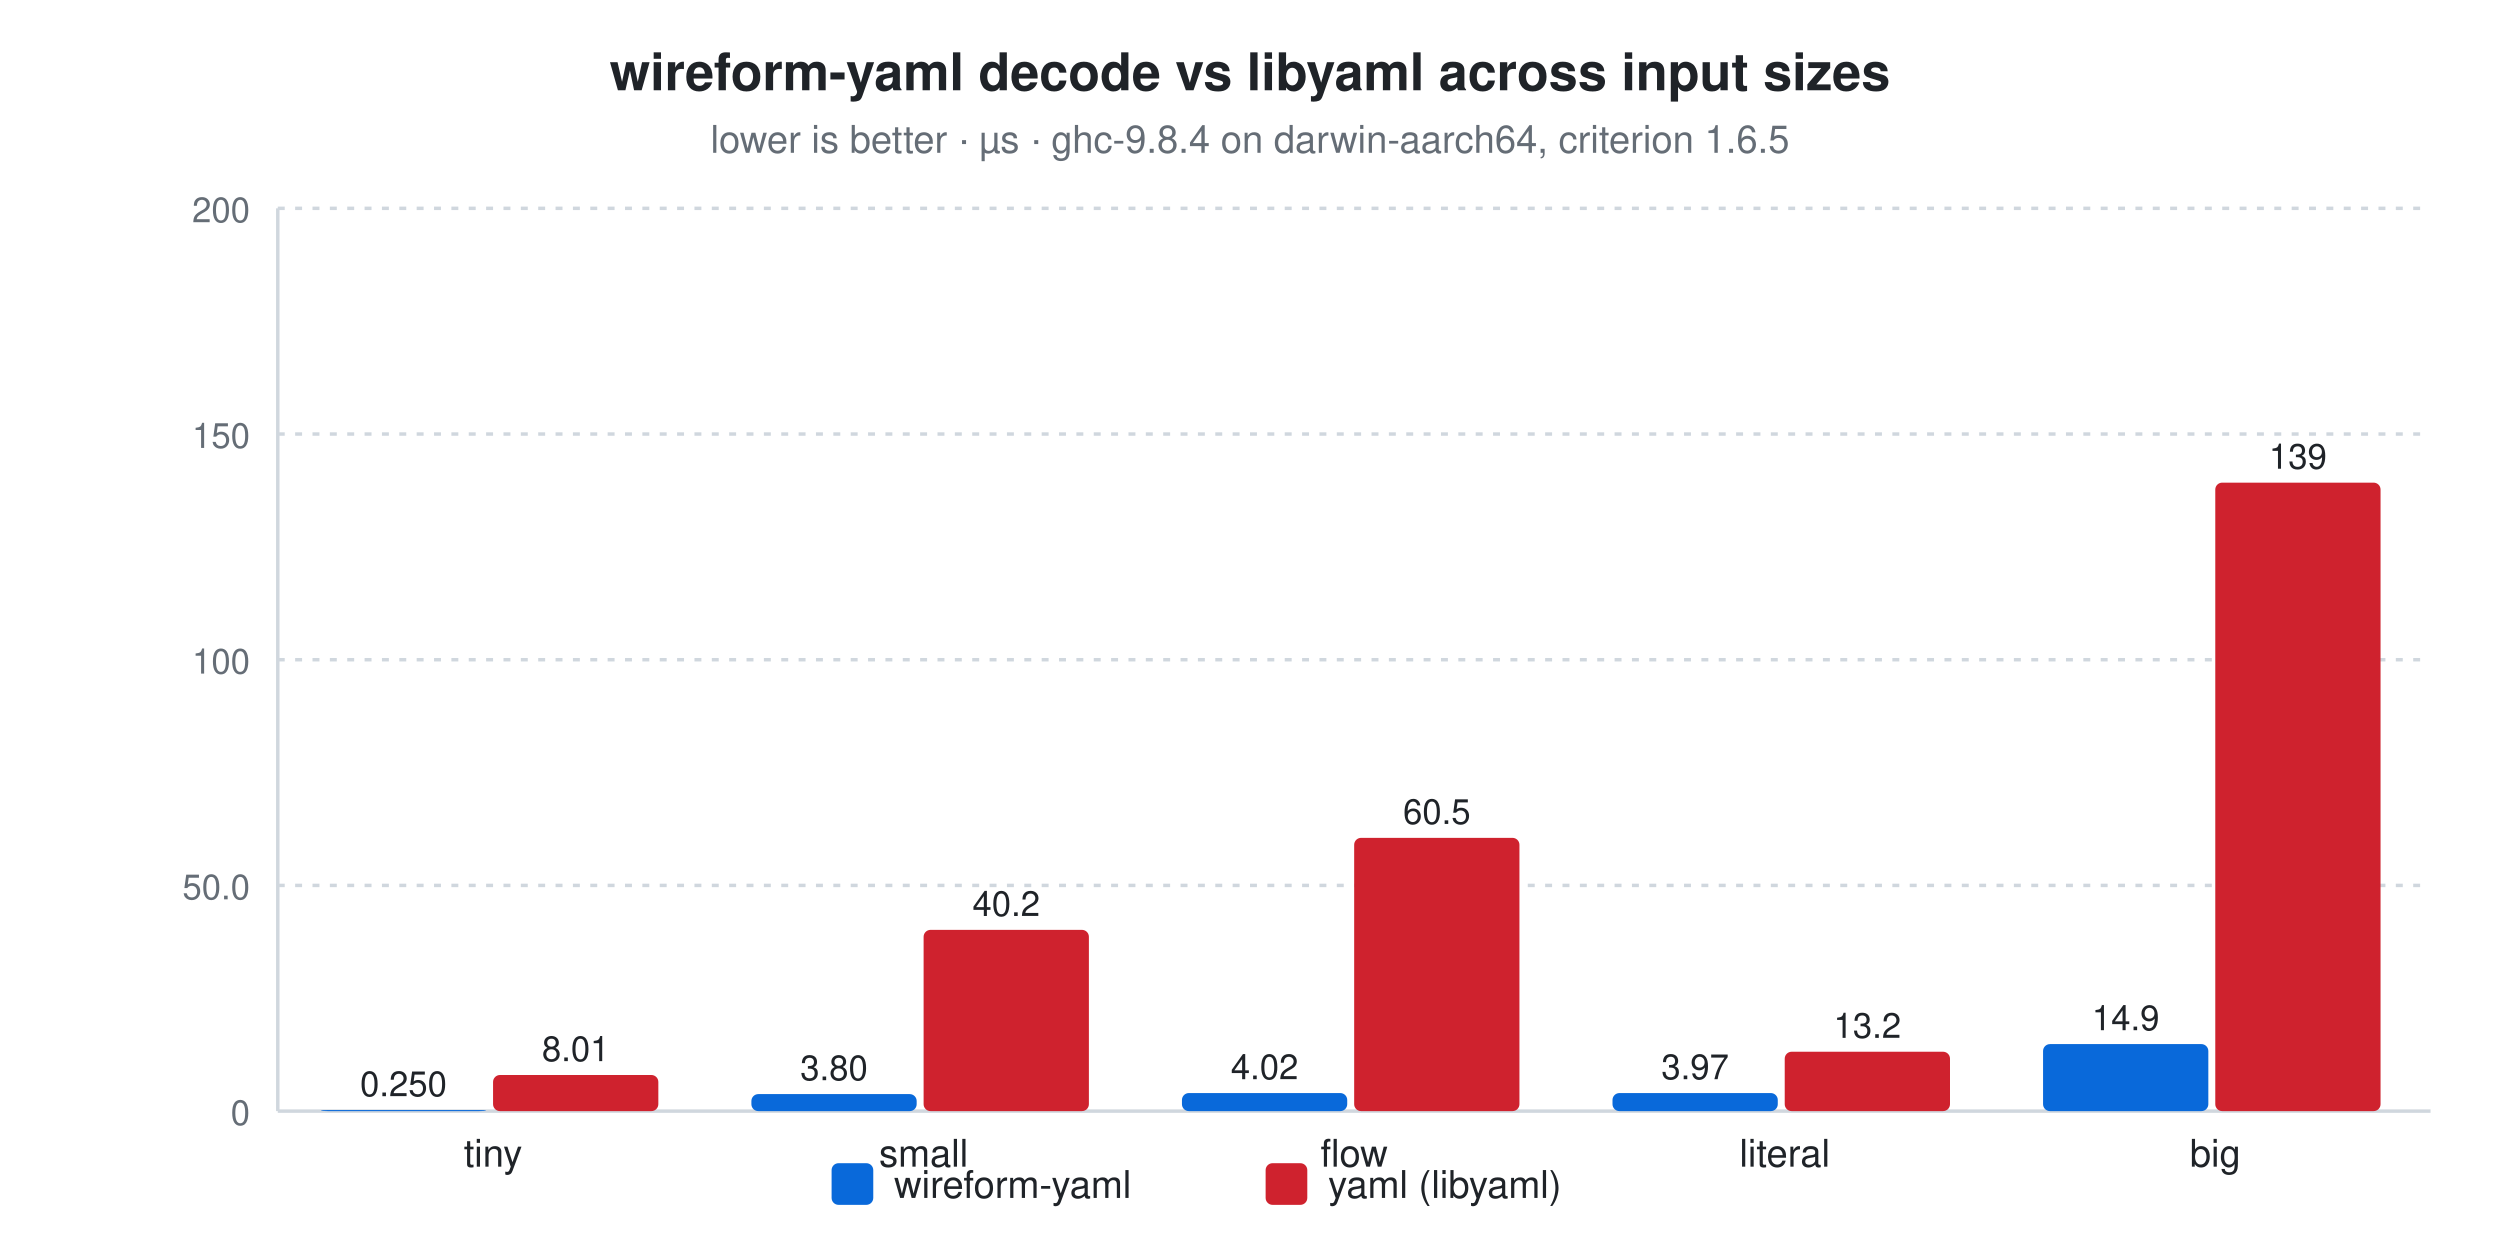
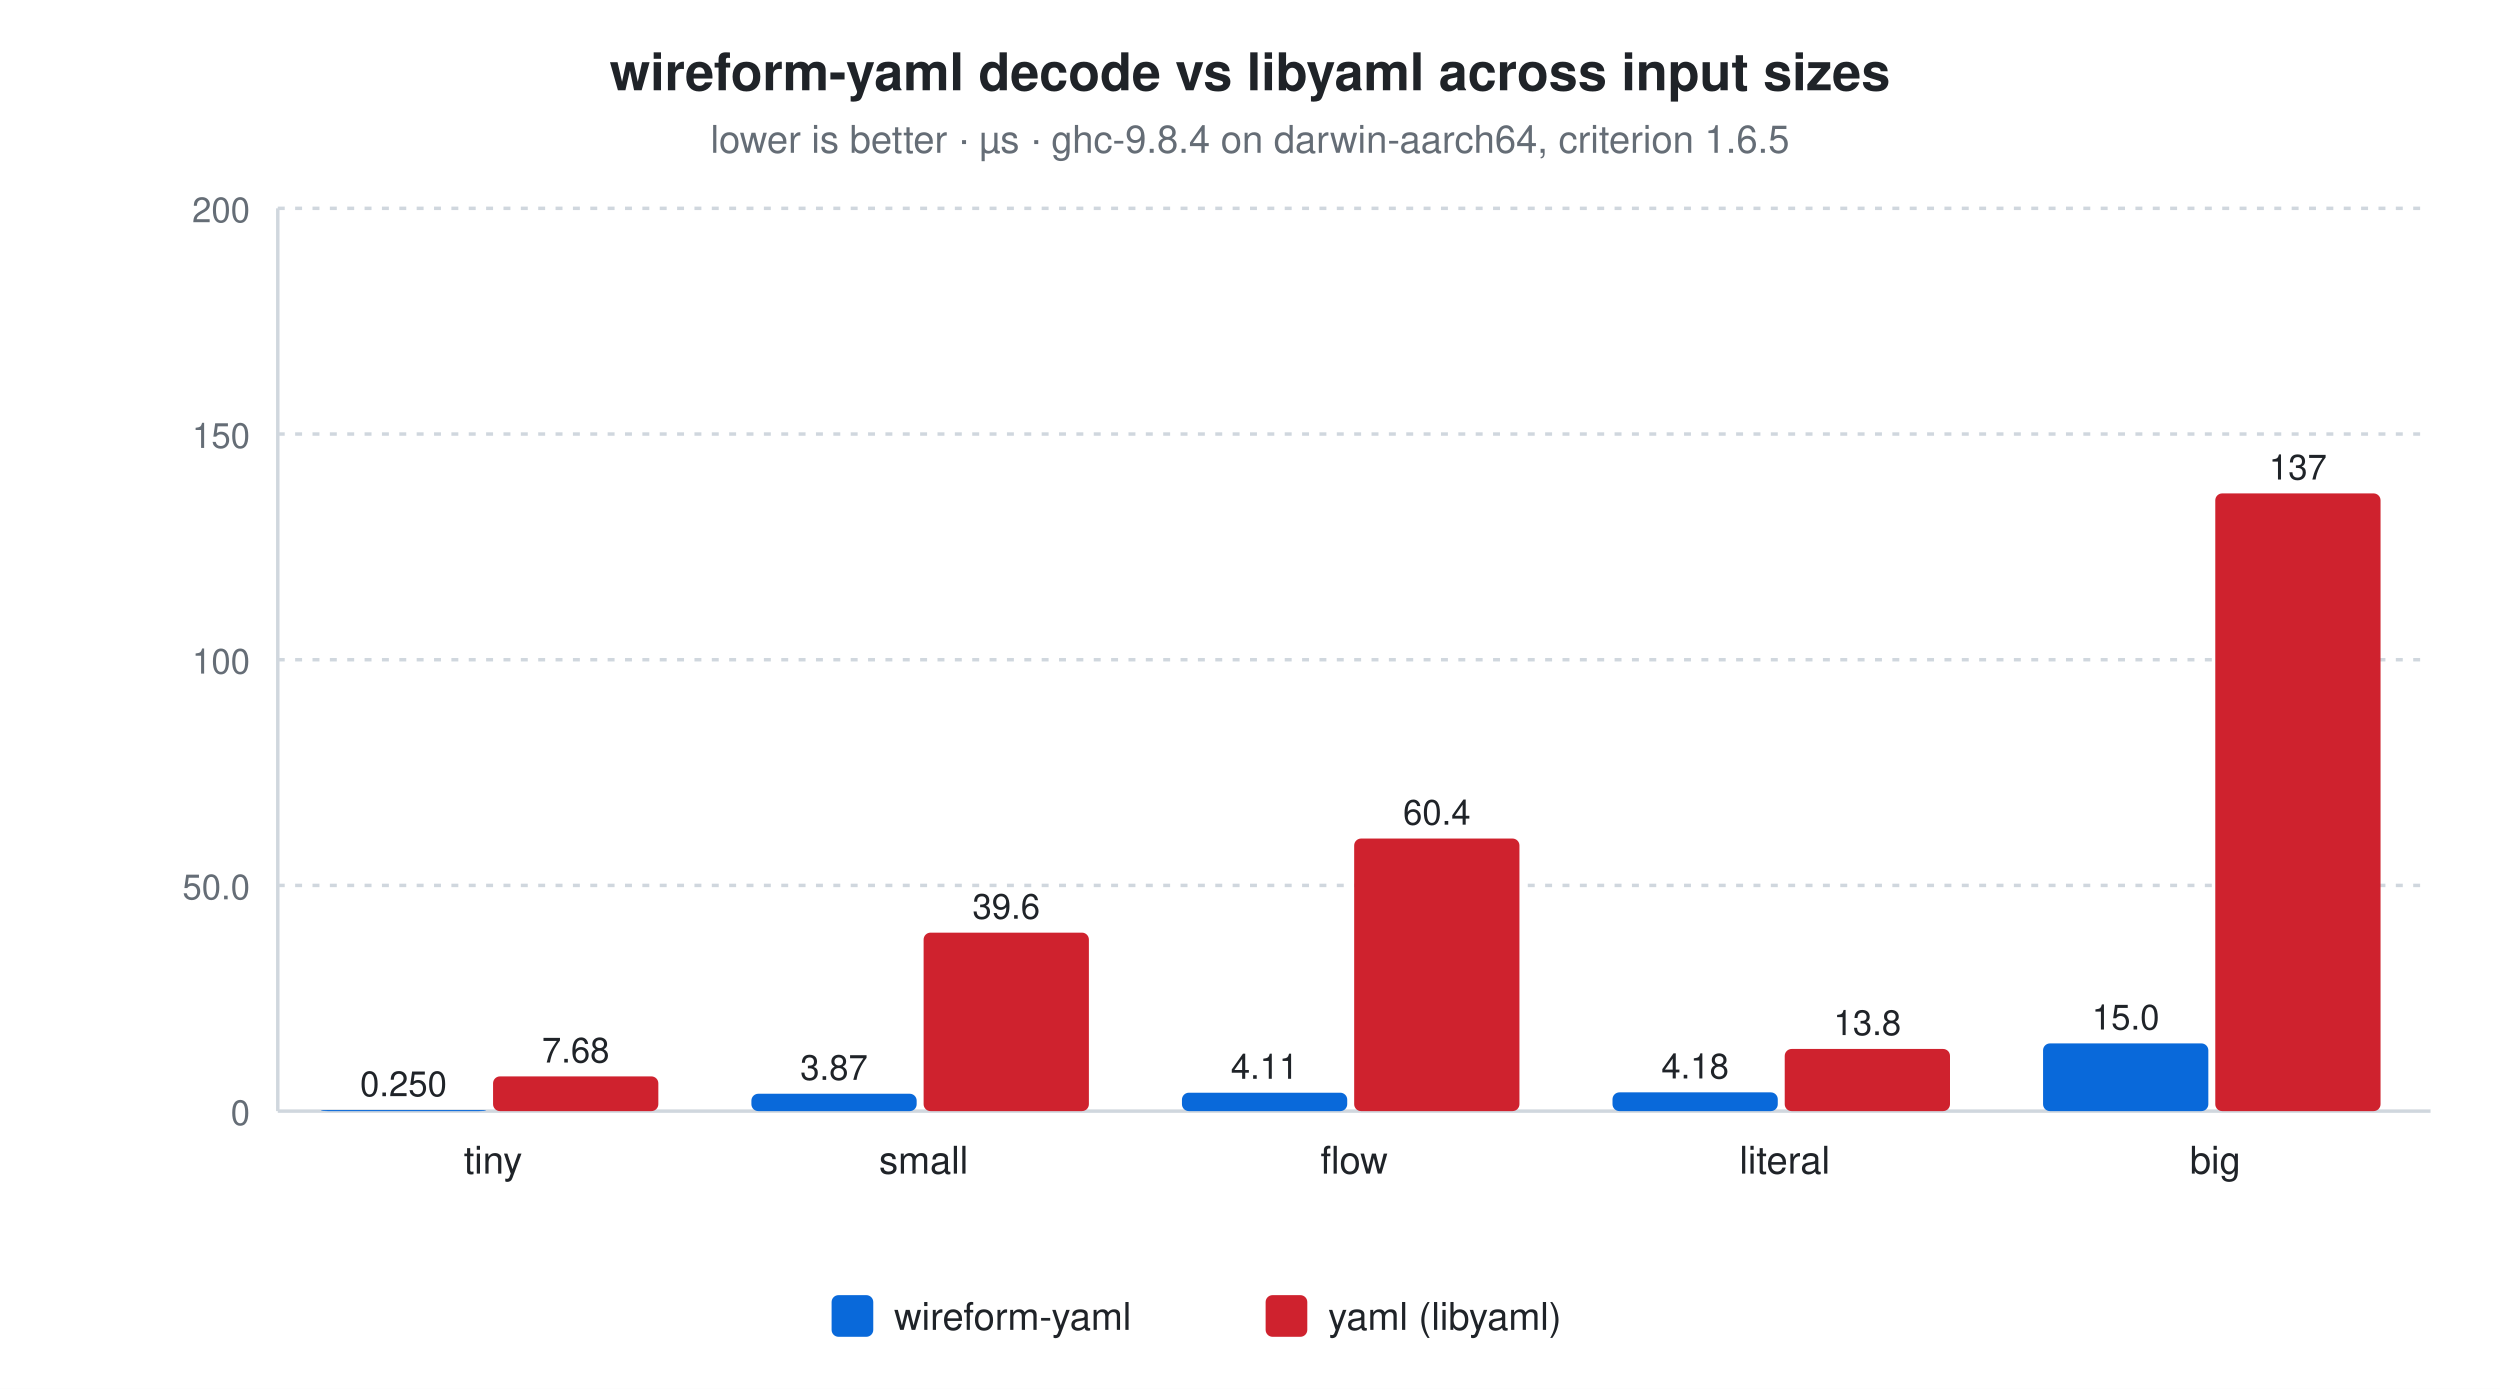
- <svg xmlns="http://www.w3.org/2000/svg" viewBox="0 0 720 360" width="720" height="360" font-family="ui-sans-serif, system-ui, -apple-system, BlinkMacSystemFont, &quot;Segoe UI&quot;, Helvetica, Arial, sans-serif" font-size="12">
-   <rect x="0" y="0" width="720" height="360" fill="#ffffff" />
+ <svg xmlns="http://www.w3.org/2000/svg" viewBox="0 0 720 400" width="720" height="400" font-family="ui-sans-serif, system-ui, -apple-system, BlinkMacSystemFont, &quot;Segoe UI&quot;, Helvetica, Arial, sans-serif" font-size="12">
+   <rect x="0" y="0" width="720" height="400" fill="#ffffff" />
  <text x="360" y="26" text-anchor="middle" font-size="15" font-weight="600" fill="#1f2328">wireform-yaml decode vs libyaml across input sizes</text>
  <text x="360" y="44" text-anchor="middle" font-size="11" fill="#656d76">lower is better · µs · ghc-9.8.4 on darwin-aarch64, criterion 1.6.5</text>
  <g stroke="#d0d7de" stroke-width="1">
    <line x1="80" y1="320" x2="700" y2="320" />
    <line x1="80" y1="60" x2="80" y2="320" />
  </g>
  <g>
    <g />
    <text x="72" y="324" text-anchor="end" font-size="10" fill="#656d76">0</text>
    <line x1="80" y1="255" x2="700" y2="255" stroke="#d0d7de" stroke-width="1" stroke-dasharray="2 3" />
    <text x="72" y="259" text-anchor="end" font-size="10" fill="#656d76">50.0</text>
    <line x1="80" y1="190" x2="700" y2="190" stroke="#d0d7de" stroke-width="1" stroke-dasharray="2 3" />
    <text x="72" y="194" text-anchor="end" font-size="10" fill="#656d76">100</text>
    <line x1="80" y1="125" x2="700" y2="125" stroke="#d0d7de" stroke-width="1" stroke-dasharray="2 3" />
    <text x="72" y="129" text-anchor="end" font-size="10" fill="#656d76">150</text>
    <line x1="80" y1="60" x2="700" y2="60" stroke="#d0d7de" stroke-width="1" stroke-dasharray="2 3" />
    <text x="72" y="64" text-anchor="end" font-size="10" fill="#656d76">200</text>
  </g>
  <g>
    <rect x="92.4" y="319.7" width="47.6" height="0.3" rx="2" fill="#0969da" />
-     <rect x="142" y="309.6" width="47.6" height="10.4" rx="2" fill="#cf222e" />
-     <rect x="216.4" y="315.1" width="47.6" height="4.9" rx="2" fill="#0969da" />
-     <rect x="266" y="267.8" width="47.6" height="52.2" rx="2" fill="#cf222e" />
-     <rect x="340.4" y="314.8" width="47.6" height="5.2" rx="2" fill="#0969da" />
-     <rect x="390" y="241.3" width="47.6" height="78.7" rx="2" fill="#cf222e" />
-     <rect x="464.4" y="314.8" width="47.6" height="5.2" rx="2" fill="#0969da" />
-     <rect x="514" y="302.9" width="47.6" height="17.1" rx="2" fill="#cf222e" />
-     <rect x="588.4" y="300.7" width="47.6" height="19.3" rx="2" fill="#0969da" />
-     <rect x="638" y="139.0" width="47.6" height="181.0" rx="2" fill="#cf222e" />
+     <rect x="142" y="310.0" width="47.6" height="10.0" rx="2" fill="#cf222e" />
+     <rect x="216.4" y="315.0" width="47.6" height="5.0" rx="2" fill="#0969da" />
+     <rect x="266" y="268.6" width="47.6" height="51.4" rx="2" fill="#cf222e" />
+     <rect x="340.4" y="314.7" width="47.6" height="5.3" rx="2" fill="#0969da" />
+     <rect x="390" y="241.5" width="47.6" height="78.5" rx="2" fill="#cf222e" />
+     <rect x="464.4" y="314.6" width="47.6" height="5.4" rx="2" fill="#0969da" />
+     <rect x="514" y="302.1" width="47.6" height="17.9" rx="2" fill="#cf222e" />
+     <rect x="588.4" y="300.5" width="47.6" height="19.5" rx="2" fill="#0969da" />
+     <rect x="638" y="142.1" width="47.6" height="177.9" rx="2" fill="#cf222e" />
  </g>
  <g>
    <text x="116.2" y="315.7" text-anchor="middle" font-size="10" fill="#1f2328">0.250</text>
-     <text x="165.8" y="305.6" text-anchor="middle" font-size="10" fill="#1f2328">8.01</text>
-     <text x="240.2" y="311.1" text-anchor="middle" font-size="10" fill="#1f2328">3.80</text>
-     <text x="289.8" y="263.8" text-anchor="middle" font-size="10" fill="#1f2328">40.2</text>
-     <text x="364.2" y="310.8" text-anchor="middle" font-size="10" fill="#1f2328">4.02</text>
-     <text x="413.8" y="237.3" text-anchor="middle" font-size="10" fill="#1f2328">60.5</text>
-     <text x="488.2" y="310.8" text-anchor="middle" font-size="10" fill="#1f2328">3.97</text>
-     <text x="537.8" y="298.9" text-anchor="middle" font-size="10" fill="#1f2328">13.2</text>
-     <text x="612.2" y="296.7" text-anchor="middle" font-size="10" fill="#1f2328">14.9</text>
-     <text x="661.8" y="135.0" text-anchor="middle" font-size="10" fill="#1f2328">139</text>
+     <text x="165.8" y="306.0" text-anchor="middle" font-size="10" fill="#1f2328">7.68</text>
+     <text x="240.2" y="311.0" text-anchor="middle" font-size="10" fill="#1f2328">3.87</text>
+     <text x="289.8" y="264.6" text-anchor="middle" font-size="10" fill="#1f2328">39.6</text>
+     <text x="364.2" y="310.7" text-anchor="middle" font-size="10" fill="#1f2328">4.11</text>
+     <text x="413.8" y="237.5" text-anchor="middle" font-size="10" fill="#1f2328">60.4</text>
+     <text x="488.2" y="310.6" text-anchor="middle" font-size="10" fill="#1f2328">4.18</text>
+     <text x="537.8" y="298.1" text-anchor="middle" font-size="10" fill="#1f2328">13.8</text>
+     <text x="612.2" y="296.5" text-anchor="middle" font-size="10" fill="#1f2328">15.0</text>
+     <text x="661.8" y="138.1" text-anchor="middle" font-size="10" fill="#1f2328">137</text>
  </g>
  <g>
-     <text x="142" y="336" text-anchor="middle" font-size="11" fill="#1f2328">tiny</text>
-     <text x="266" y="336" text-anchor="middle" font-size="11" fill="#1f2328">small</text>
-     <text x="390" y="336" text-anchor="middle" font-size="11" fill="#1f2328">flow</text>
-     <text x="514" y="336" text-anchor="middle" font-size="11" fill="#1f2328">literal</text>
-     <text x="638" y="336" text-anchor="middle" font-size="11" fill="#1f2328">big</text>
+     <text x="142" y="338" text-anchor="middle" font-size="11" fill="#1f2328">tiny</text>
+     <text x="266" y="338" text-anchor="middle" font-size="11" fill="#1f2328">small</text>
+     <text x="390" y="338" text-anchor="middle" font-size="11" fill="#1f2328">flow</text>
+     <text x="514" y="338" text-anchor="middle" font-size="11" fill="#1f2328">literal</text>
+     <text x="638" y="338" text-anchor="middle" font-size="11" fill="#1f2328">big</text>
  </g>
  <g>
-     <g transform="translate(239.5, 344)">
+     <g transform="translate(239.5, 382)">
      <rect x="0" y="-9" width="12" height="12" rx="2" fill="#0969da" />
      <text x="18" y="1" font-size="11" fill="#1f2328">wireform-yaml</text>
    </g>
-     <g transform="translate(364.5, 344)">
+     <g transform="translate(364.5, 382)">
      <rect x="0" y="-9" width="12" height="12" rx="2" fill="#cf222e" />
      <text x="18" y="1" font-size="11" fill="#1f2328">yaml (libyaml)</text>
    </g>
  </g>
</svg>
